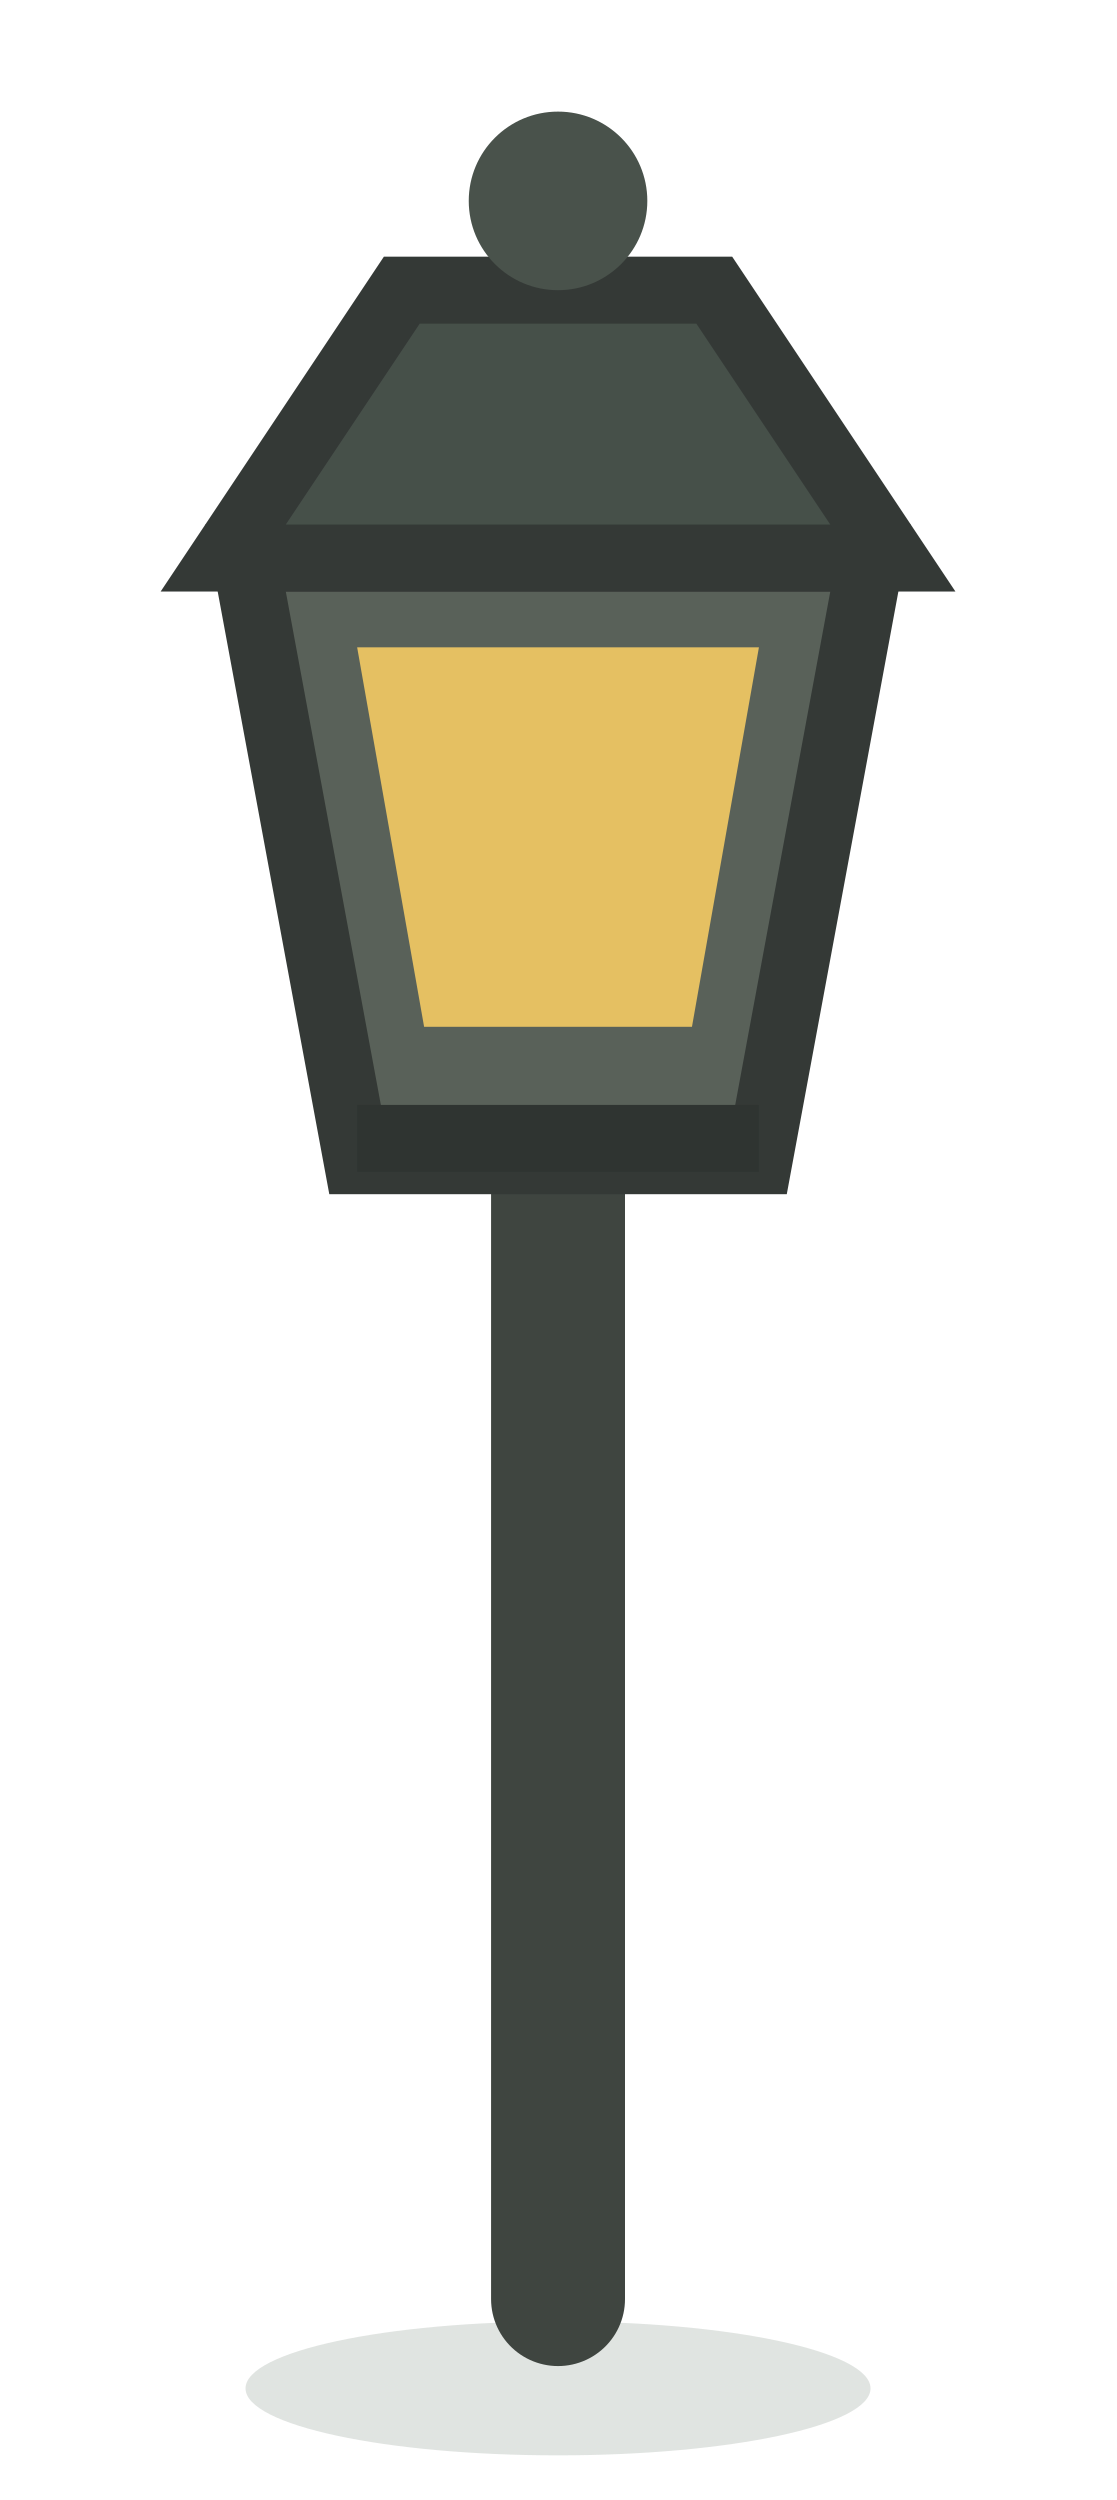
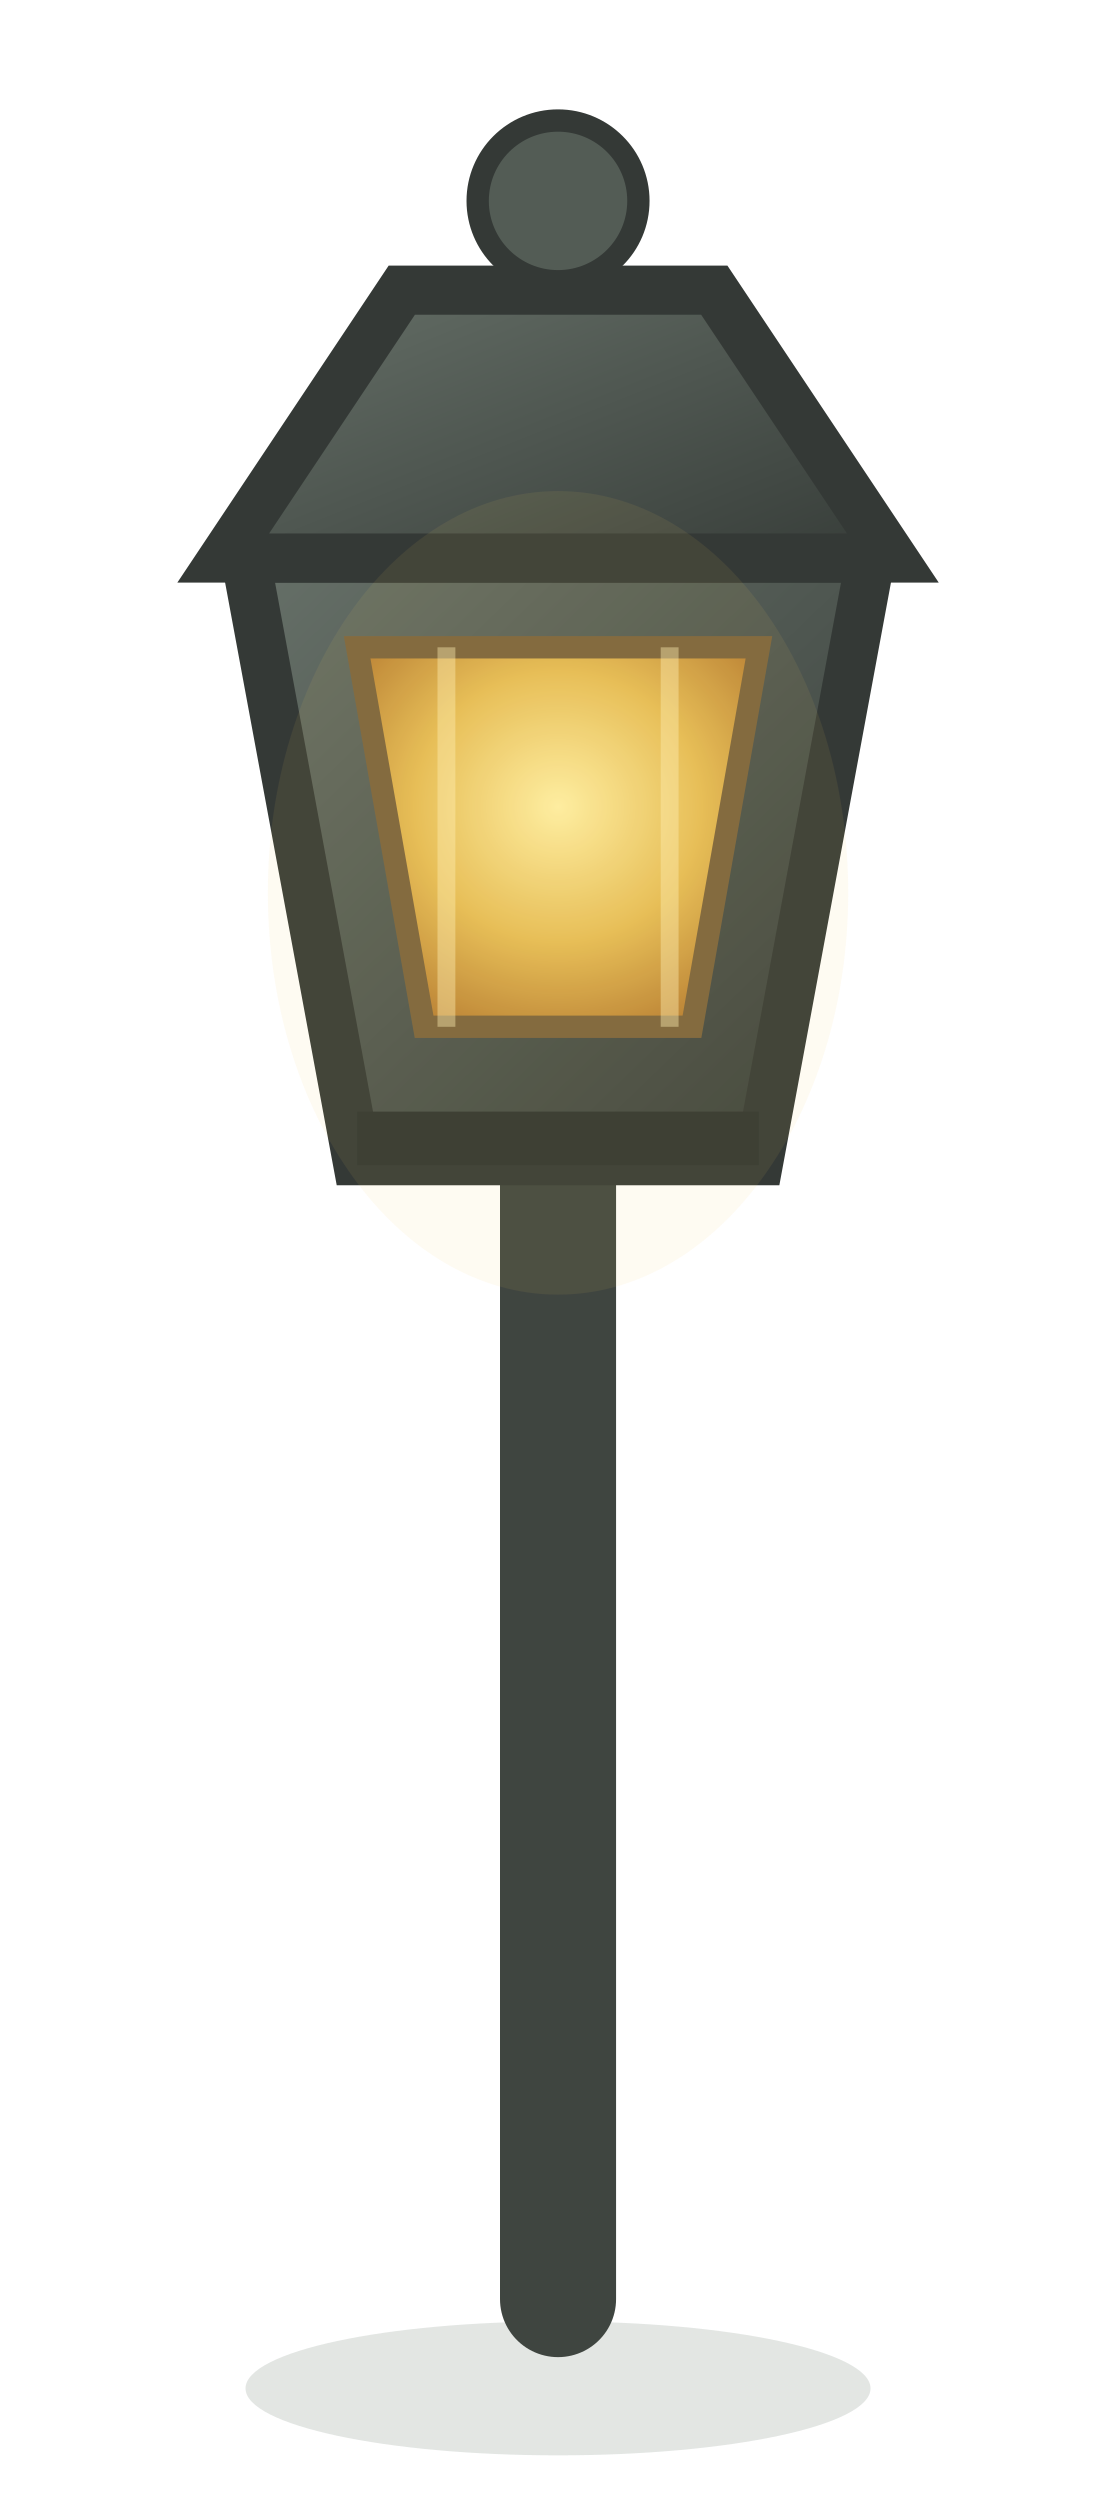
<svg xmlns="http://www.w3.org/2000/svg" width="50" height="112" viewBox="0 0 50 112">
-   <ellipse cx="25" cy="107" rx="14" ry="3" fill="#314936" opacity=".15" />
-   <path d="M25 37v66" stroke="#3f4540" stroke-width="6" stroke-linecap="round" />
-   <path d="M11 25h28l-5 27H16z" fill="#596159" stroke="#343936" stroke-width="3" />
-   <path d="M16 29h18l-3 17H19z" fill="#f4ca63" opacity=".9" />
-   <path d="M18 13h14l8 12H10z" fill="#465049" stroke="#343936" stroke-width="3" />
-   <circle cx="25" cy="9" r="4" fill="#49524b" />
-   <path d="M16 51h18" stroke="#2f3431" stroke-width="3" />
+   <defs>
+     <linearGradient id="metal" x1="0" y1="0" x2="1" y2="1">
+       <stop stop-color="#667068" />
+       <stop offset="1" stop-color="#373d39" />
+     </linearGradient>
+     <radialGradient id="glow" cx=".5" cy=".42" r=".65">
+       <stop stop-color="#fff0a6" />
+       <stop offset=".55" stop-color="#e6bd57" />
+       <stop offset="1" stop-color="#b67c32" />
+     </radialGradient>
+   </defs>
+   <ellipse cx="25" cy="107" rx="14" ry="3" fill="#314936" opacity=".14" />
+   <path d="M25 37v66" stroke="#3f4540" stroke-width="5.2" stroke-linecap="round" />
+   <path d="M11 25h28l-5 27H16z" fill="url(#metal)" stroke="#343936" stroke-width="2.2" />
+   <path d="M16 29h18l-3 17H19z" fill="url(#glow)" stroke="#7b633d" stroke-width="1" />
+   <path d="M18 13h14l8 12H10z" fill="url(#metal)" stroke="#343936" stroke-width="2.2" />
+   <circle cx="25" cy="9" r="3.6" fill="#535c55" stroke="#343936" stroke-width="1" />
+   <path d="M16 51h18" stroke="#2f3431" stroke-width="2.4" />
+   <path d="M20 29v17M30 29v17" stroke="#fff1bb" stroke-width=".8" opacity=".42" />
+   <ellipse cx="25" cy="40" rx="13" ry="18" fill="#f3c85f" opacity=".08" />
</svg>
